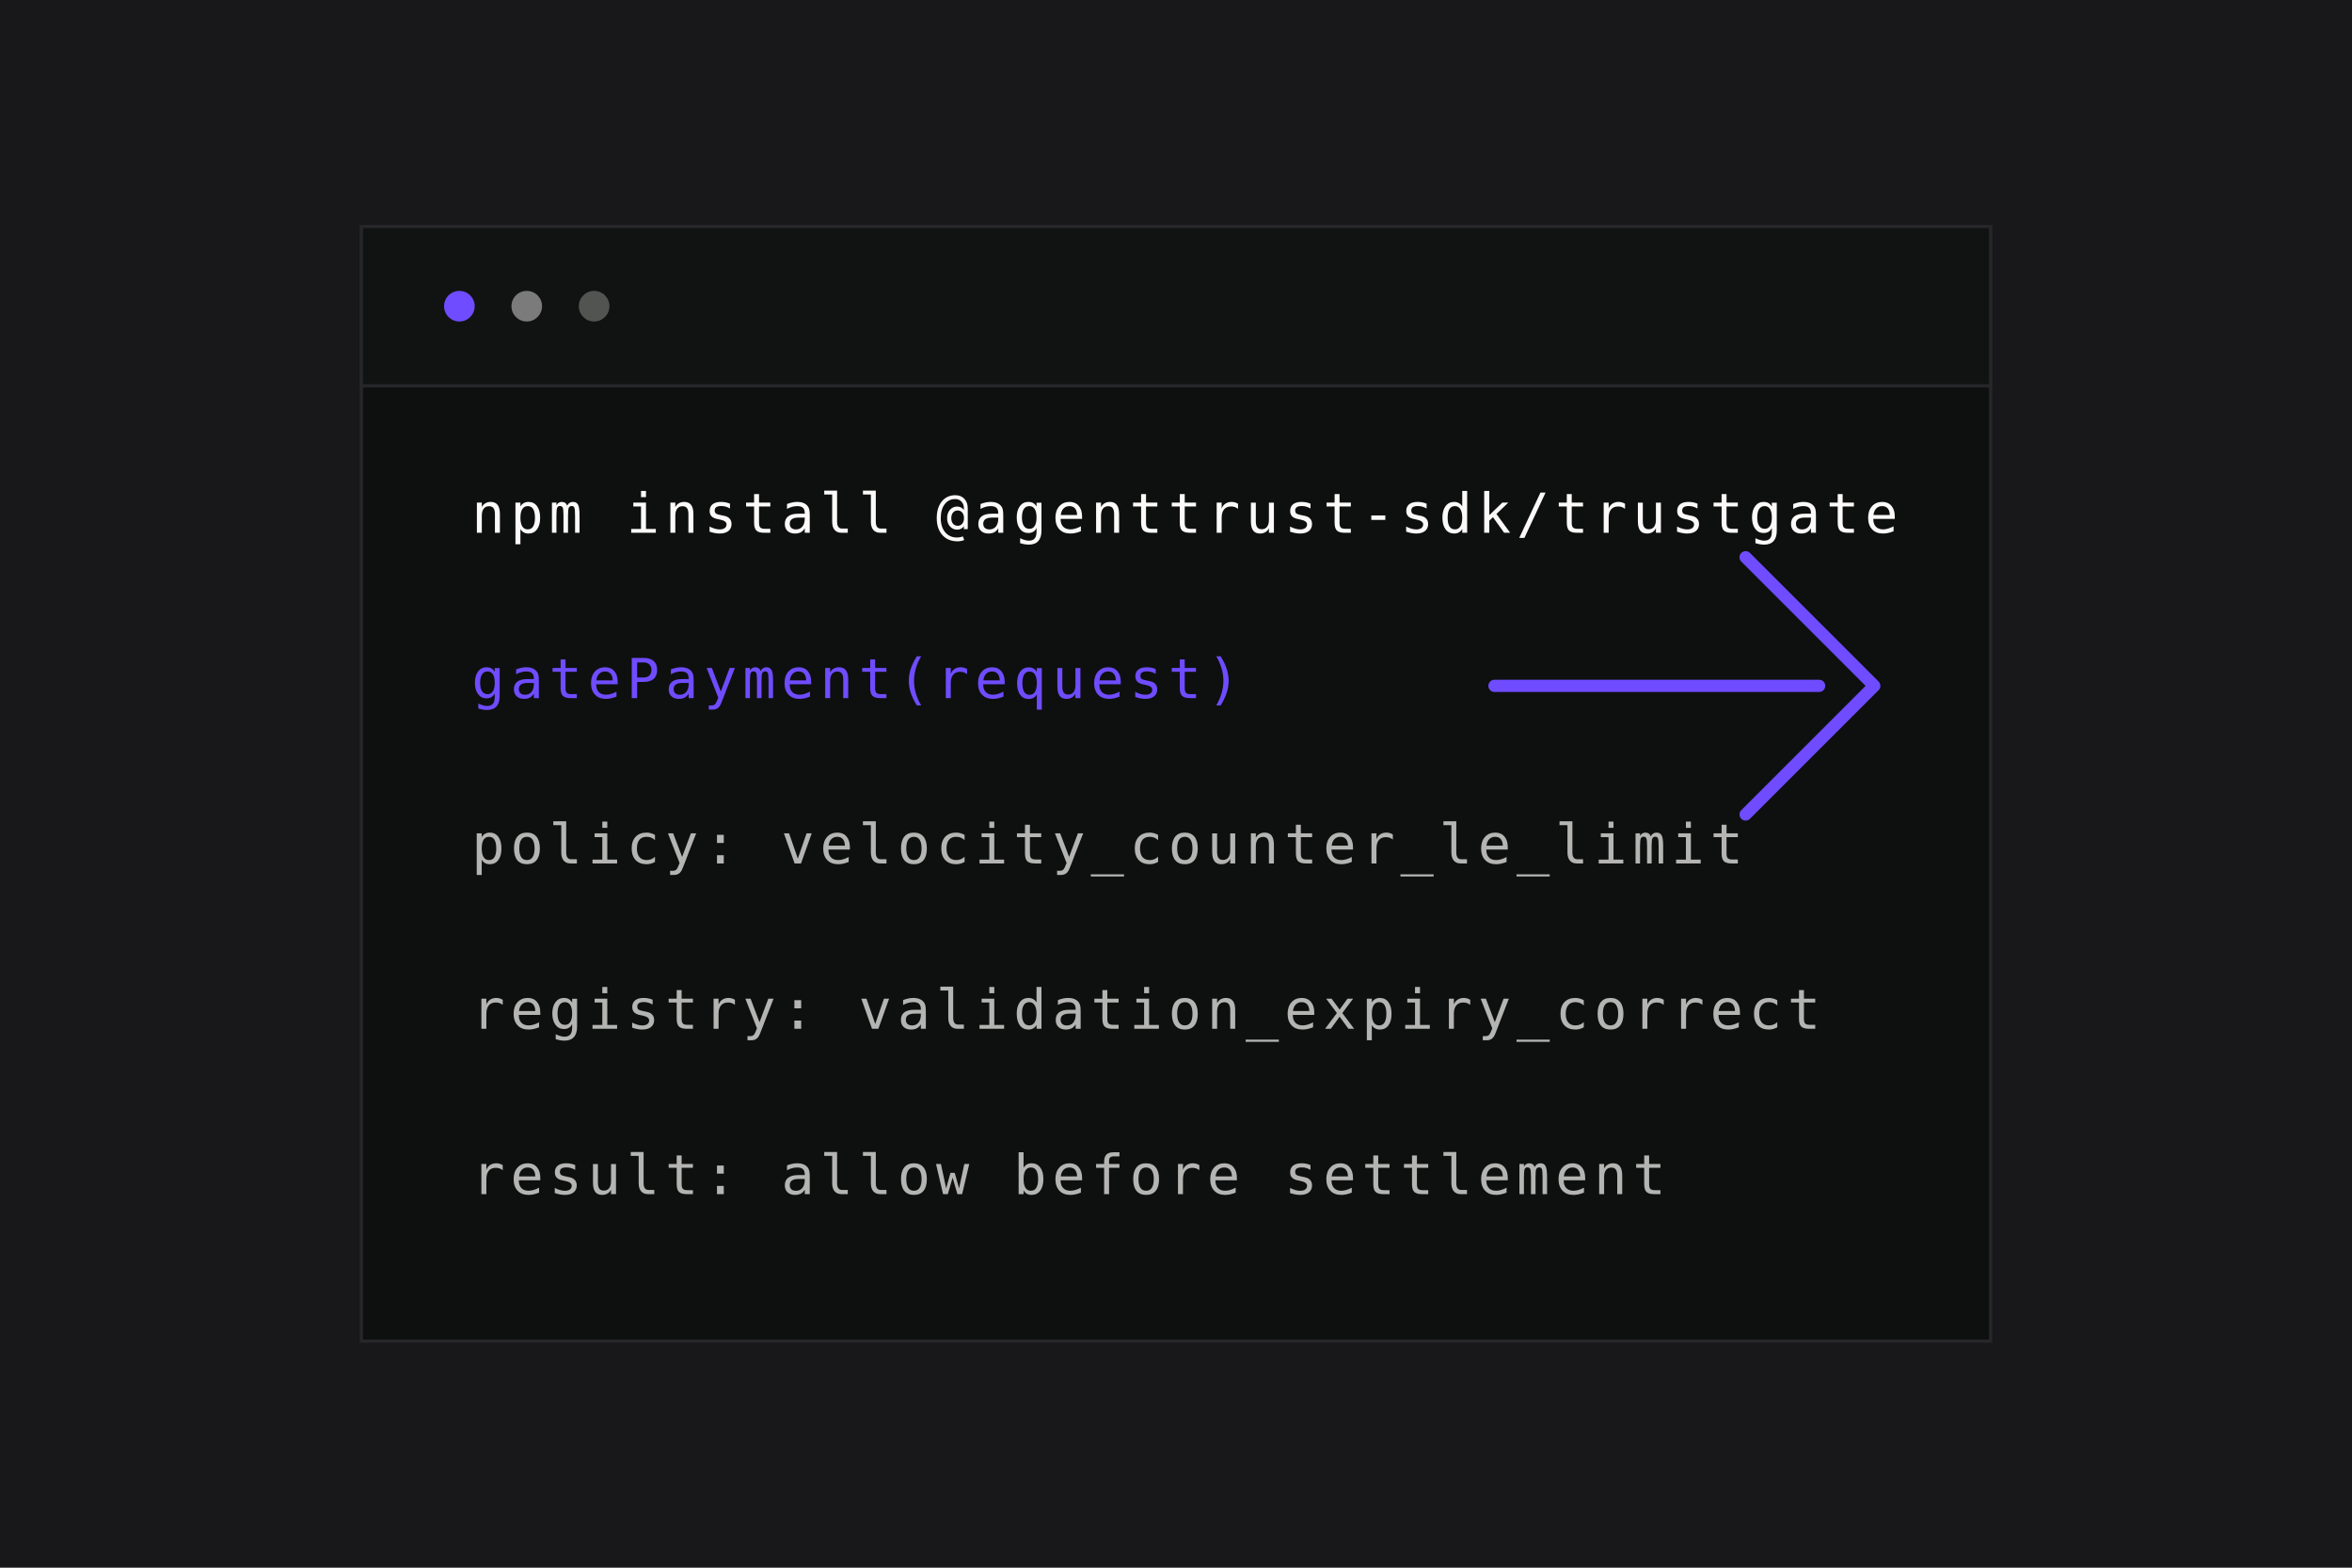
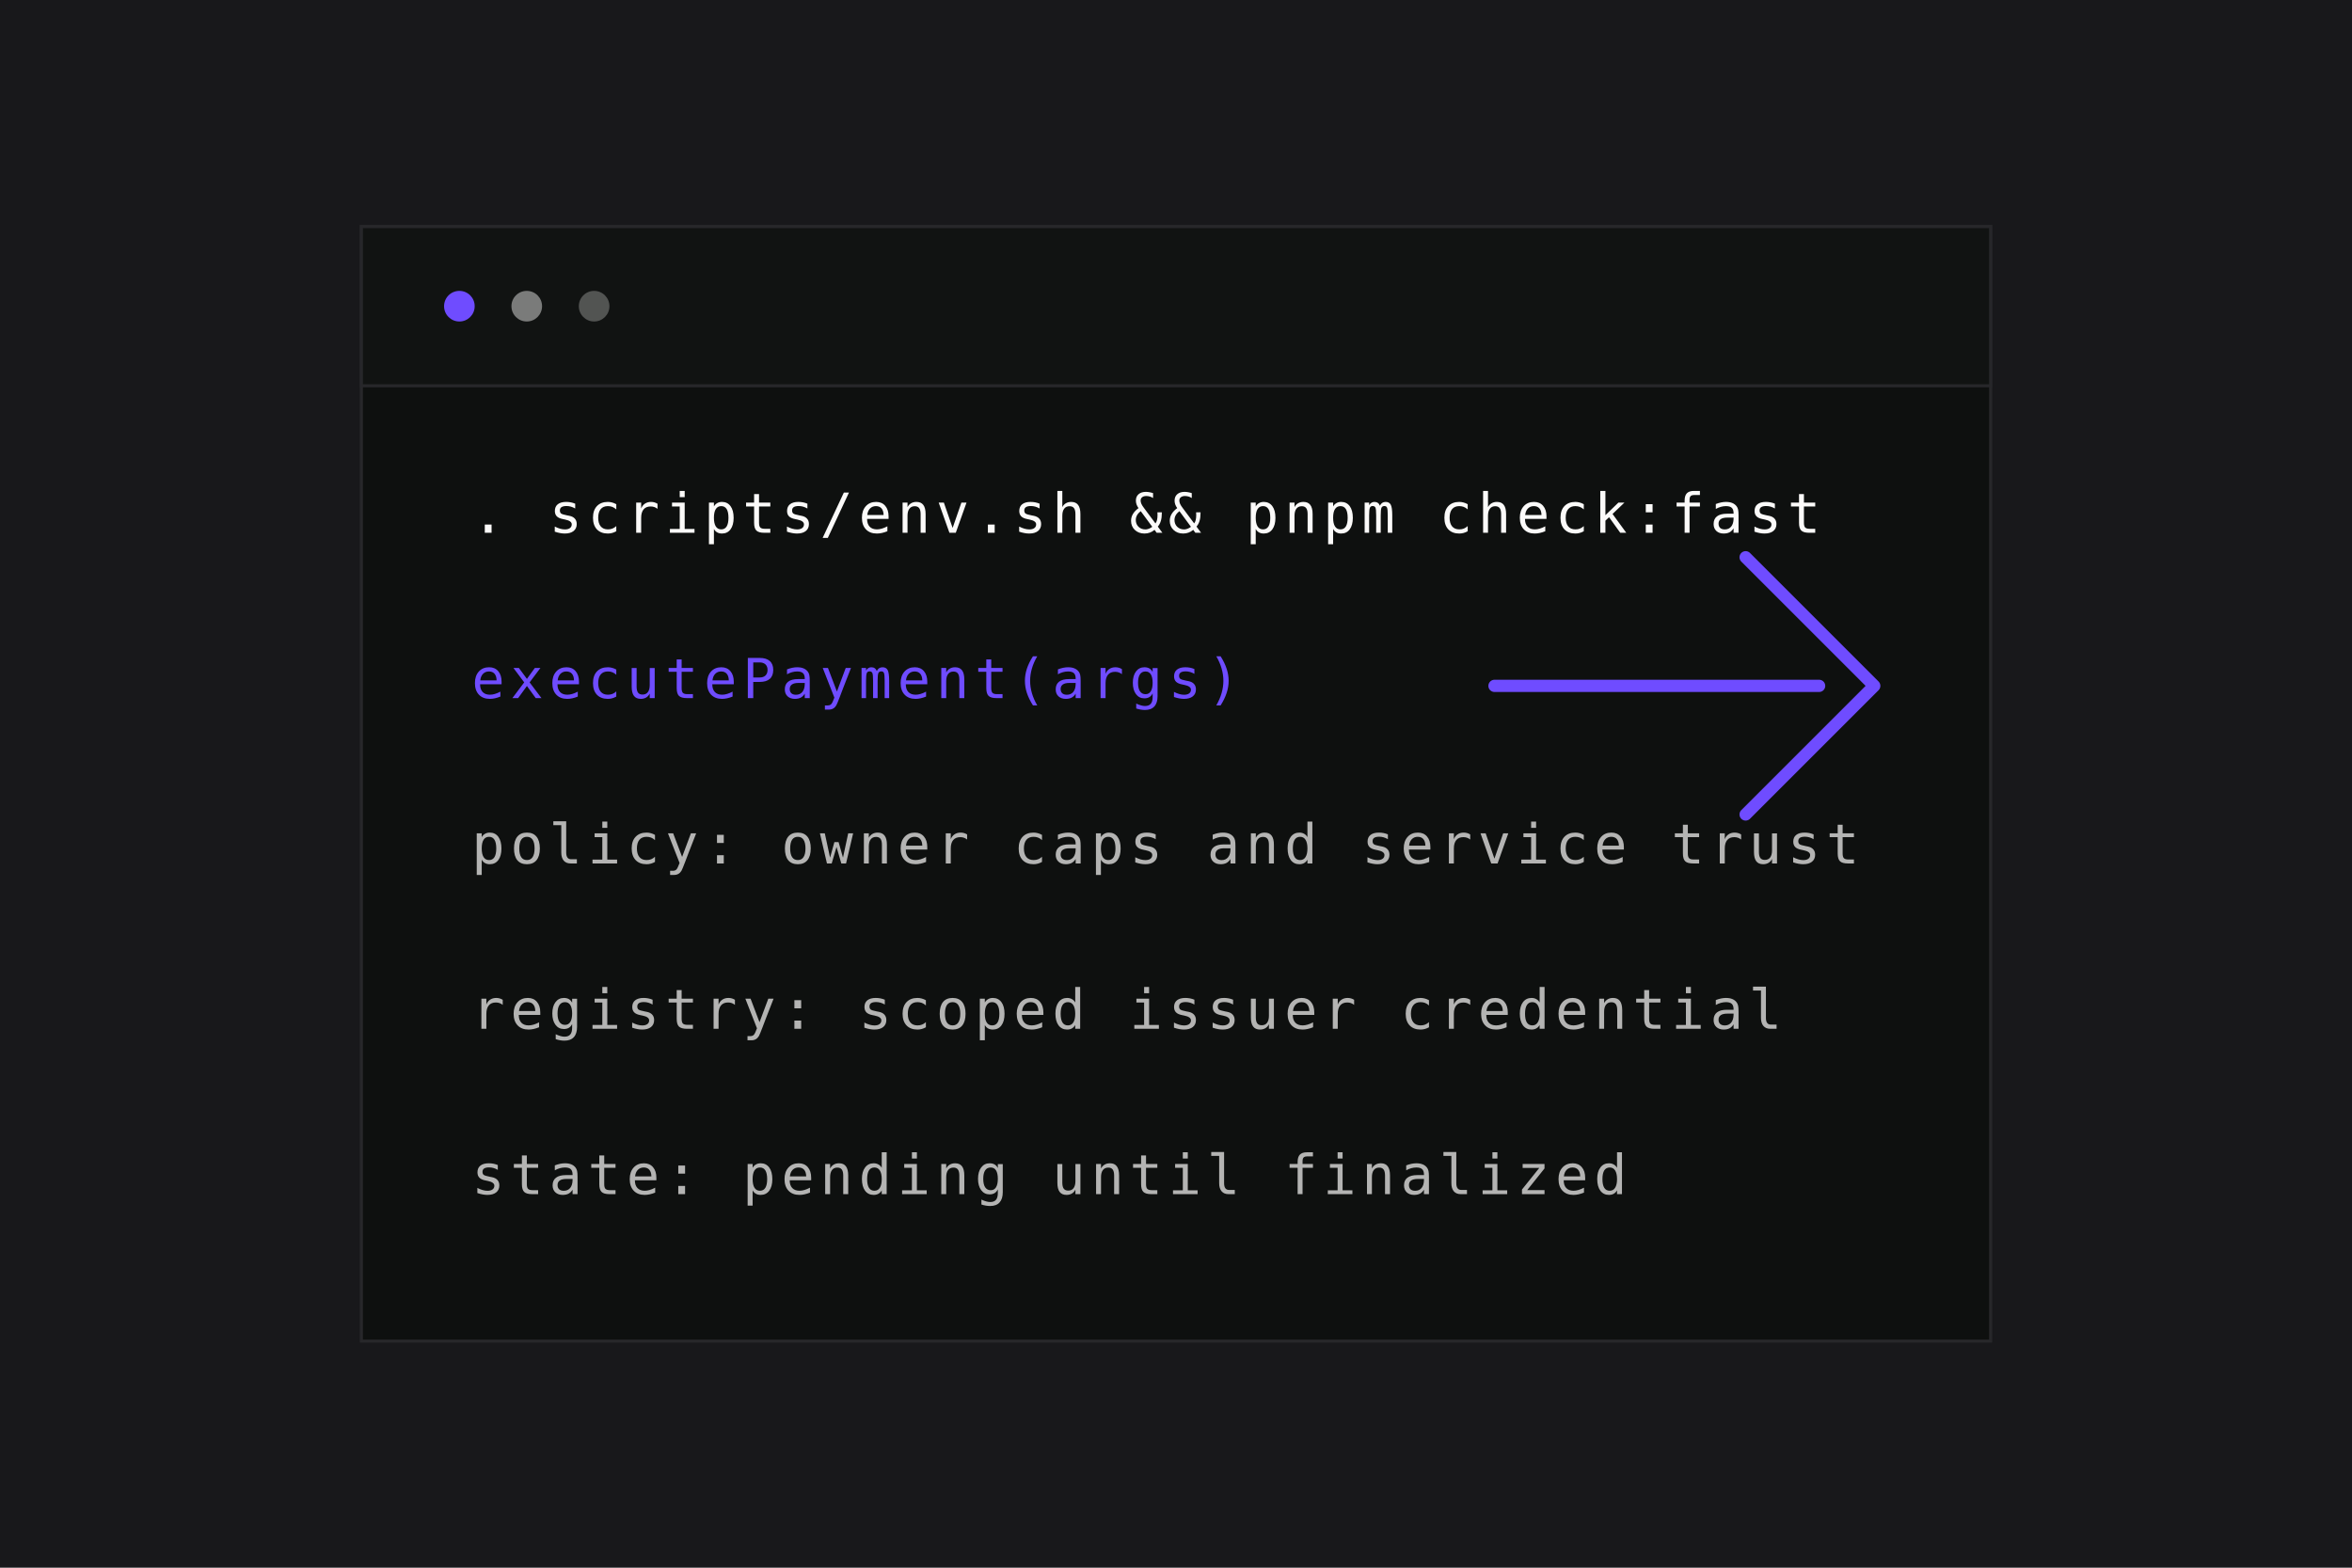
<svg xmlns="http://www.w3.org/2000/svg" width="768" height="512" viewBox="0 0 768 512" fill="none">
  <rect width="768" height="512" fill="#18181b" />
  <rect x="118" y="74" width="532" height="364" fill="#0e100f" stroke="#27272a" />
  <rect x="118" y="74" width="532" height="52" fill="#111312" stroke="#27272a" />
  <circle cx="150" cy="100" r="5" fill="#6f4cff" />
  <circle cx="172" cy="100" r="5" fill="#fbfaf9" opacity="0.45" />
  <circle cx="194" cy="100" r="5" fill="#fbfaf9" opacity="0.28" />
  <g font-family="monospace" font-size="18" letter-spacing="1.8">
-     <text x="154" y="174" fill="#fbfaf9">npm install @agenttrust-sdk/trustgate</text>
-     <text x="154" y="228" fill="#6f4cff">gatePayment(request)</text>
-     <text x="154" y="282" fill="#fbfaf9" opacity="0.7">policy: velocity_counter_le_limit</text>
-     <text x="154" y="336" fill="#fbfaf9" opacity="0.7">registry: validation_expiry_correct</text>
-     <text x="154" y="390" fill="#fbfaf9" opacity="0.7">result: allow before settlement</text>
+     <text x="154" y="174" fill="#fbfaf9">. scripts/env.sh &amp;&amp; pnpm check:fast</text>
+     <text x="154" y="228" fill="#6f4cff">executePayment(args)</text>
+     <text x="154" y="282" fill="#fbfaf9" opacity="0.7">policy: owner caps and service trust</text>
+     <text x="154" y="336" fill="#fbfaf9" opacity="0.7">registry: scoped issuer credential</text>
+     <text x="154" y="390" fill="#fbfaf9" opacity="0.7">state: pending until finalized</text>
  </g>
  <path d="M570 182L612 224L570 266" stroke="#6f4cff" stroke-width="4" stroke-linecap="round" stroke-linejoin="round" />
  <path d="M594 224H488" stroke="#6f4cff" stroke-width="4" stroke-linecap="round" />
</svg>
